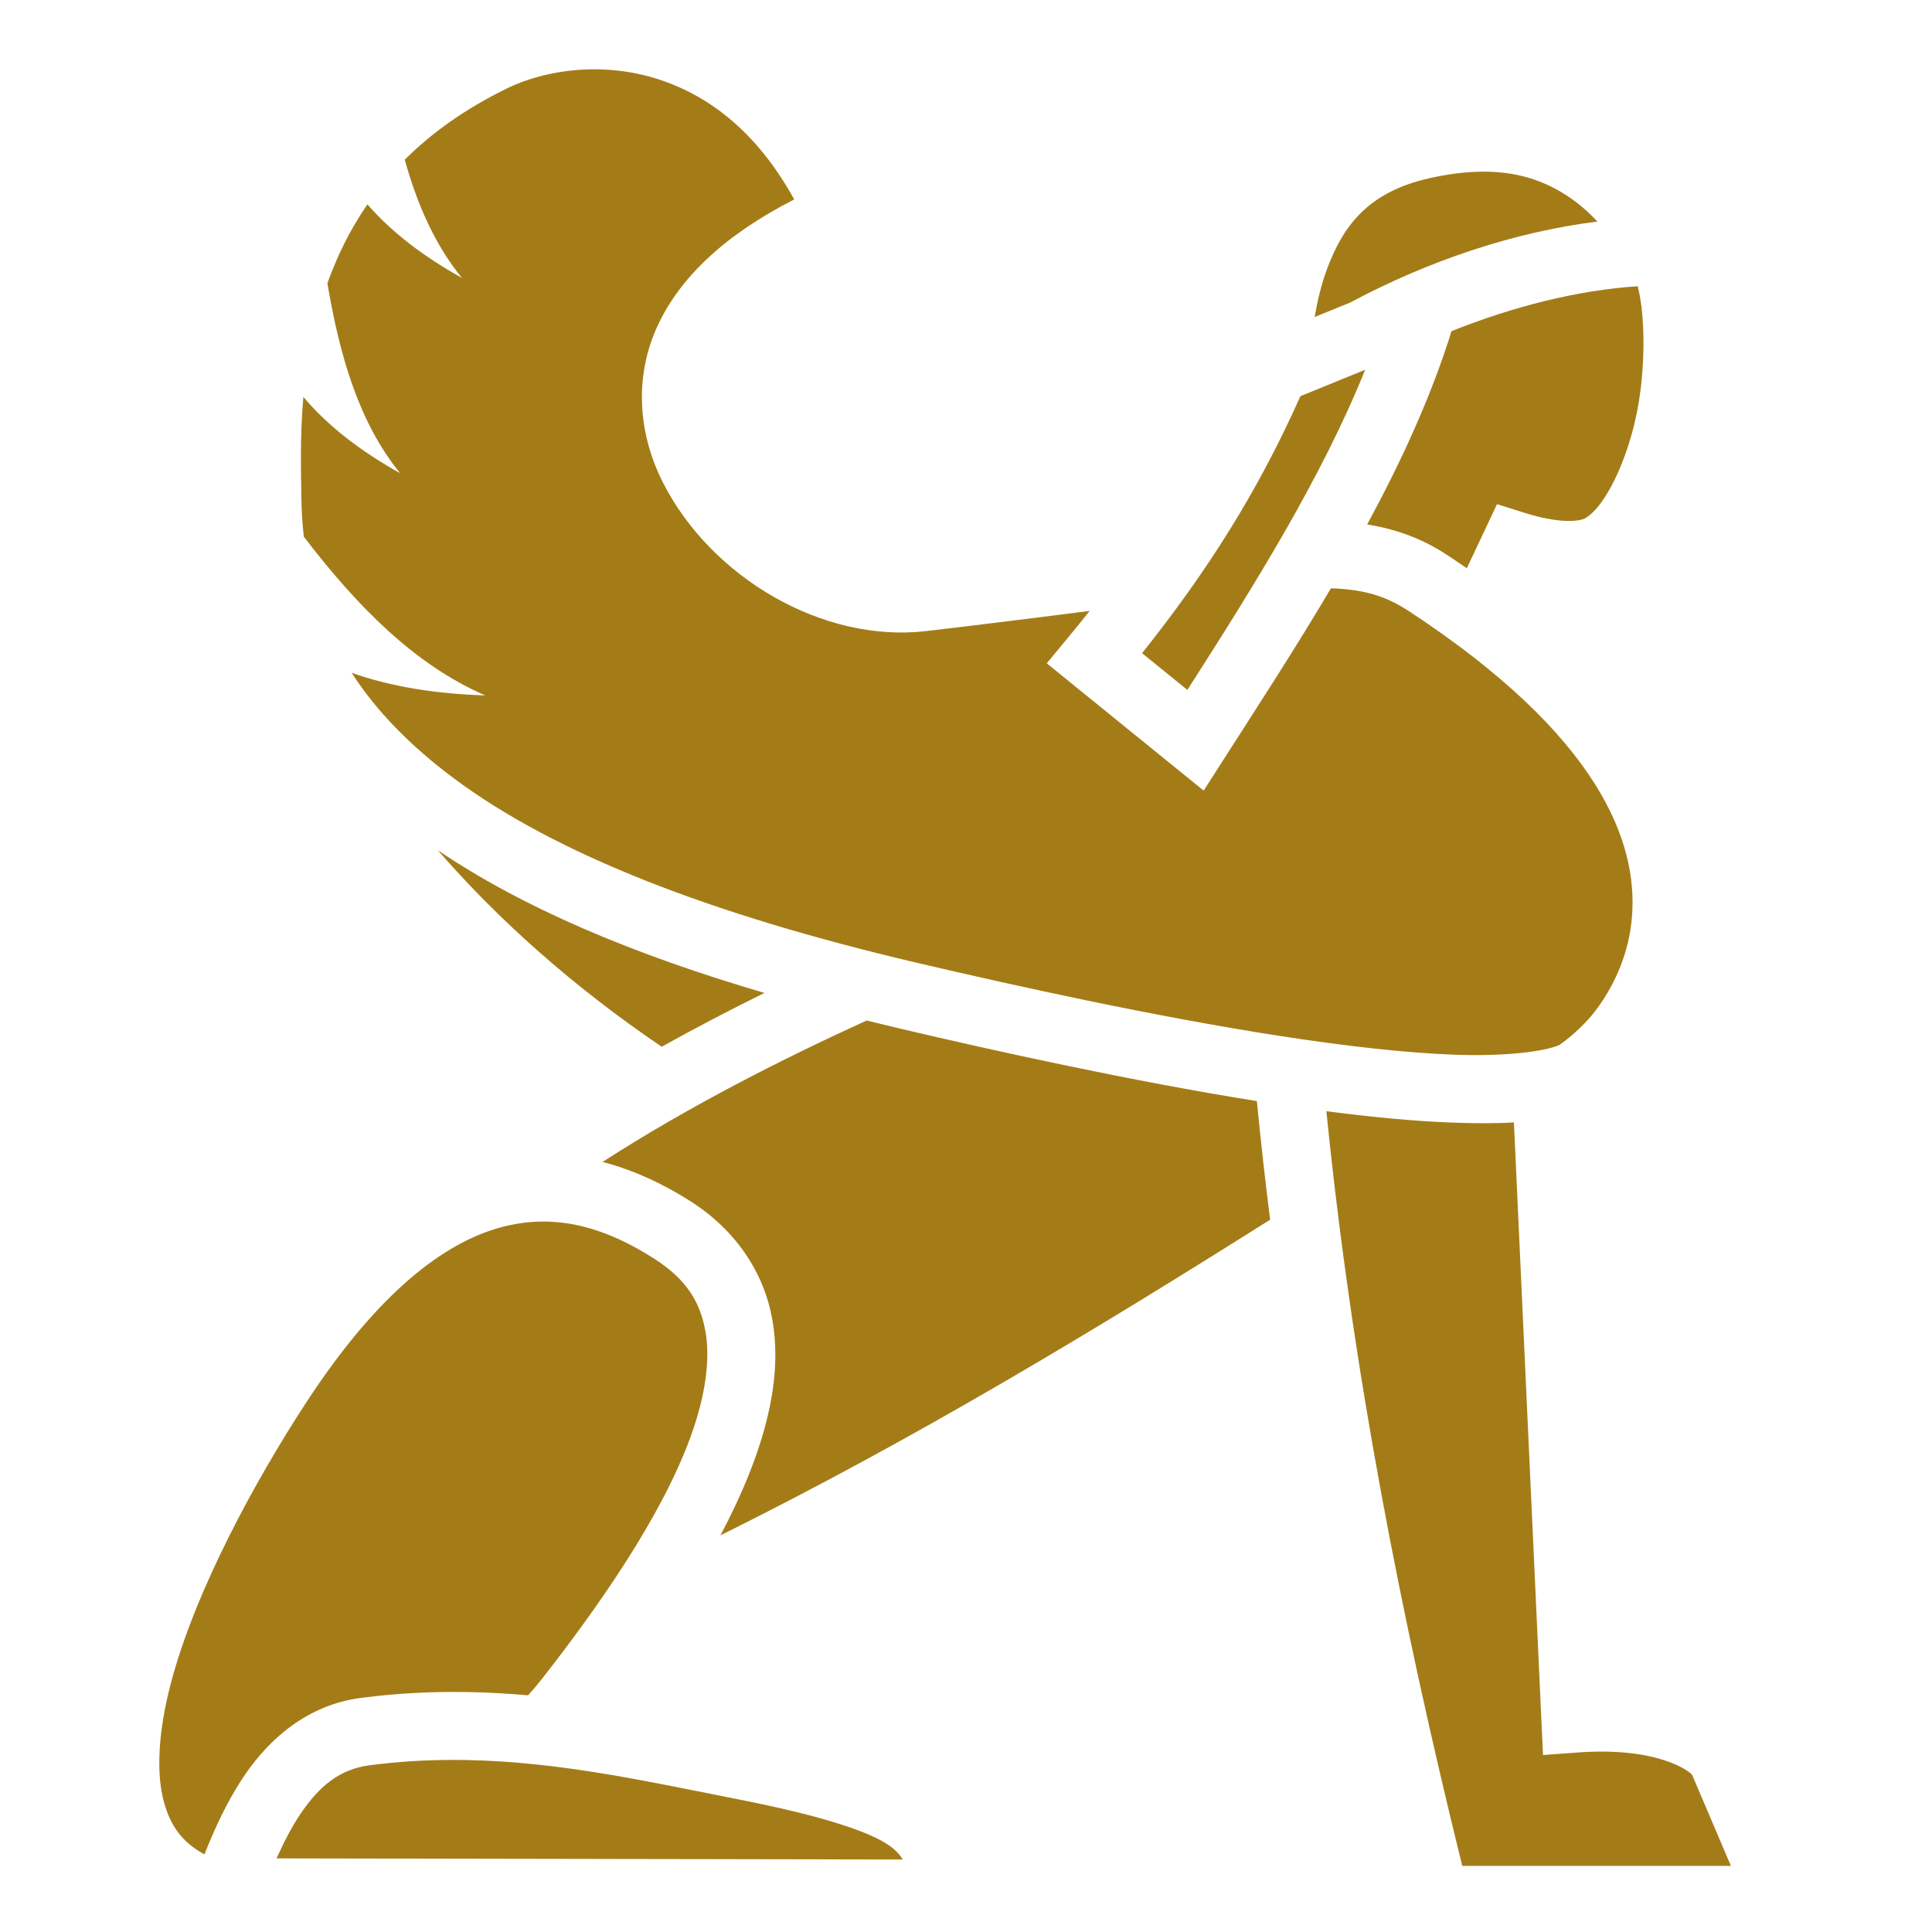
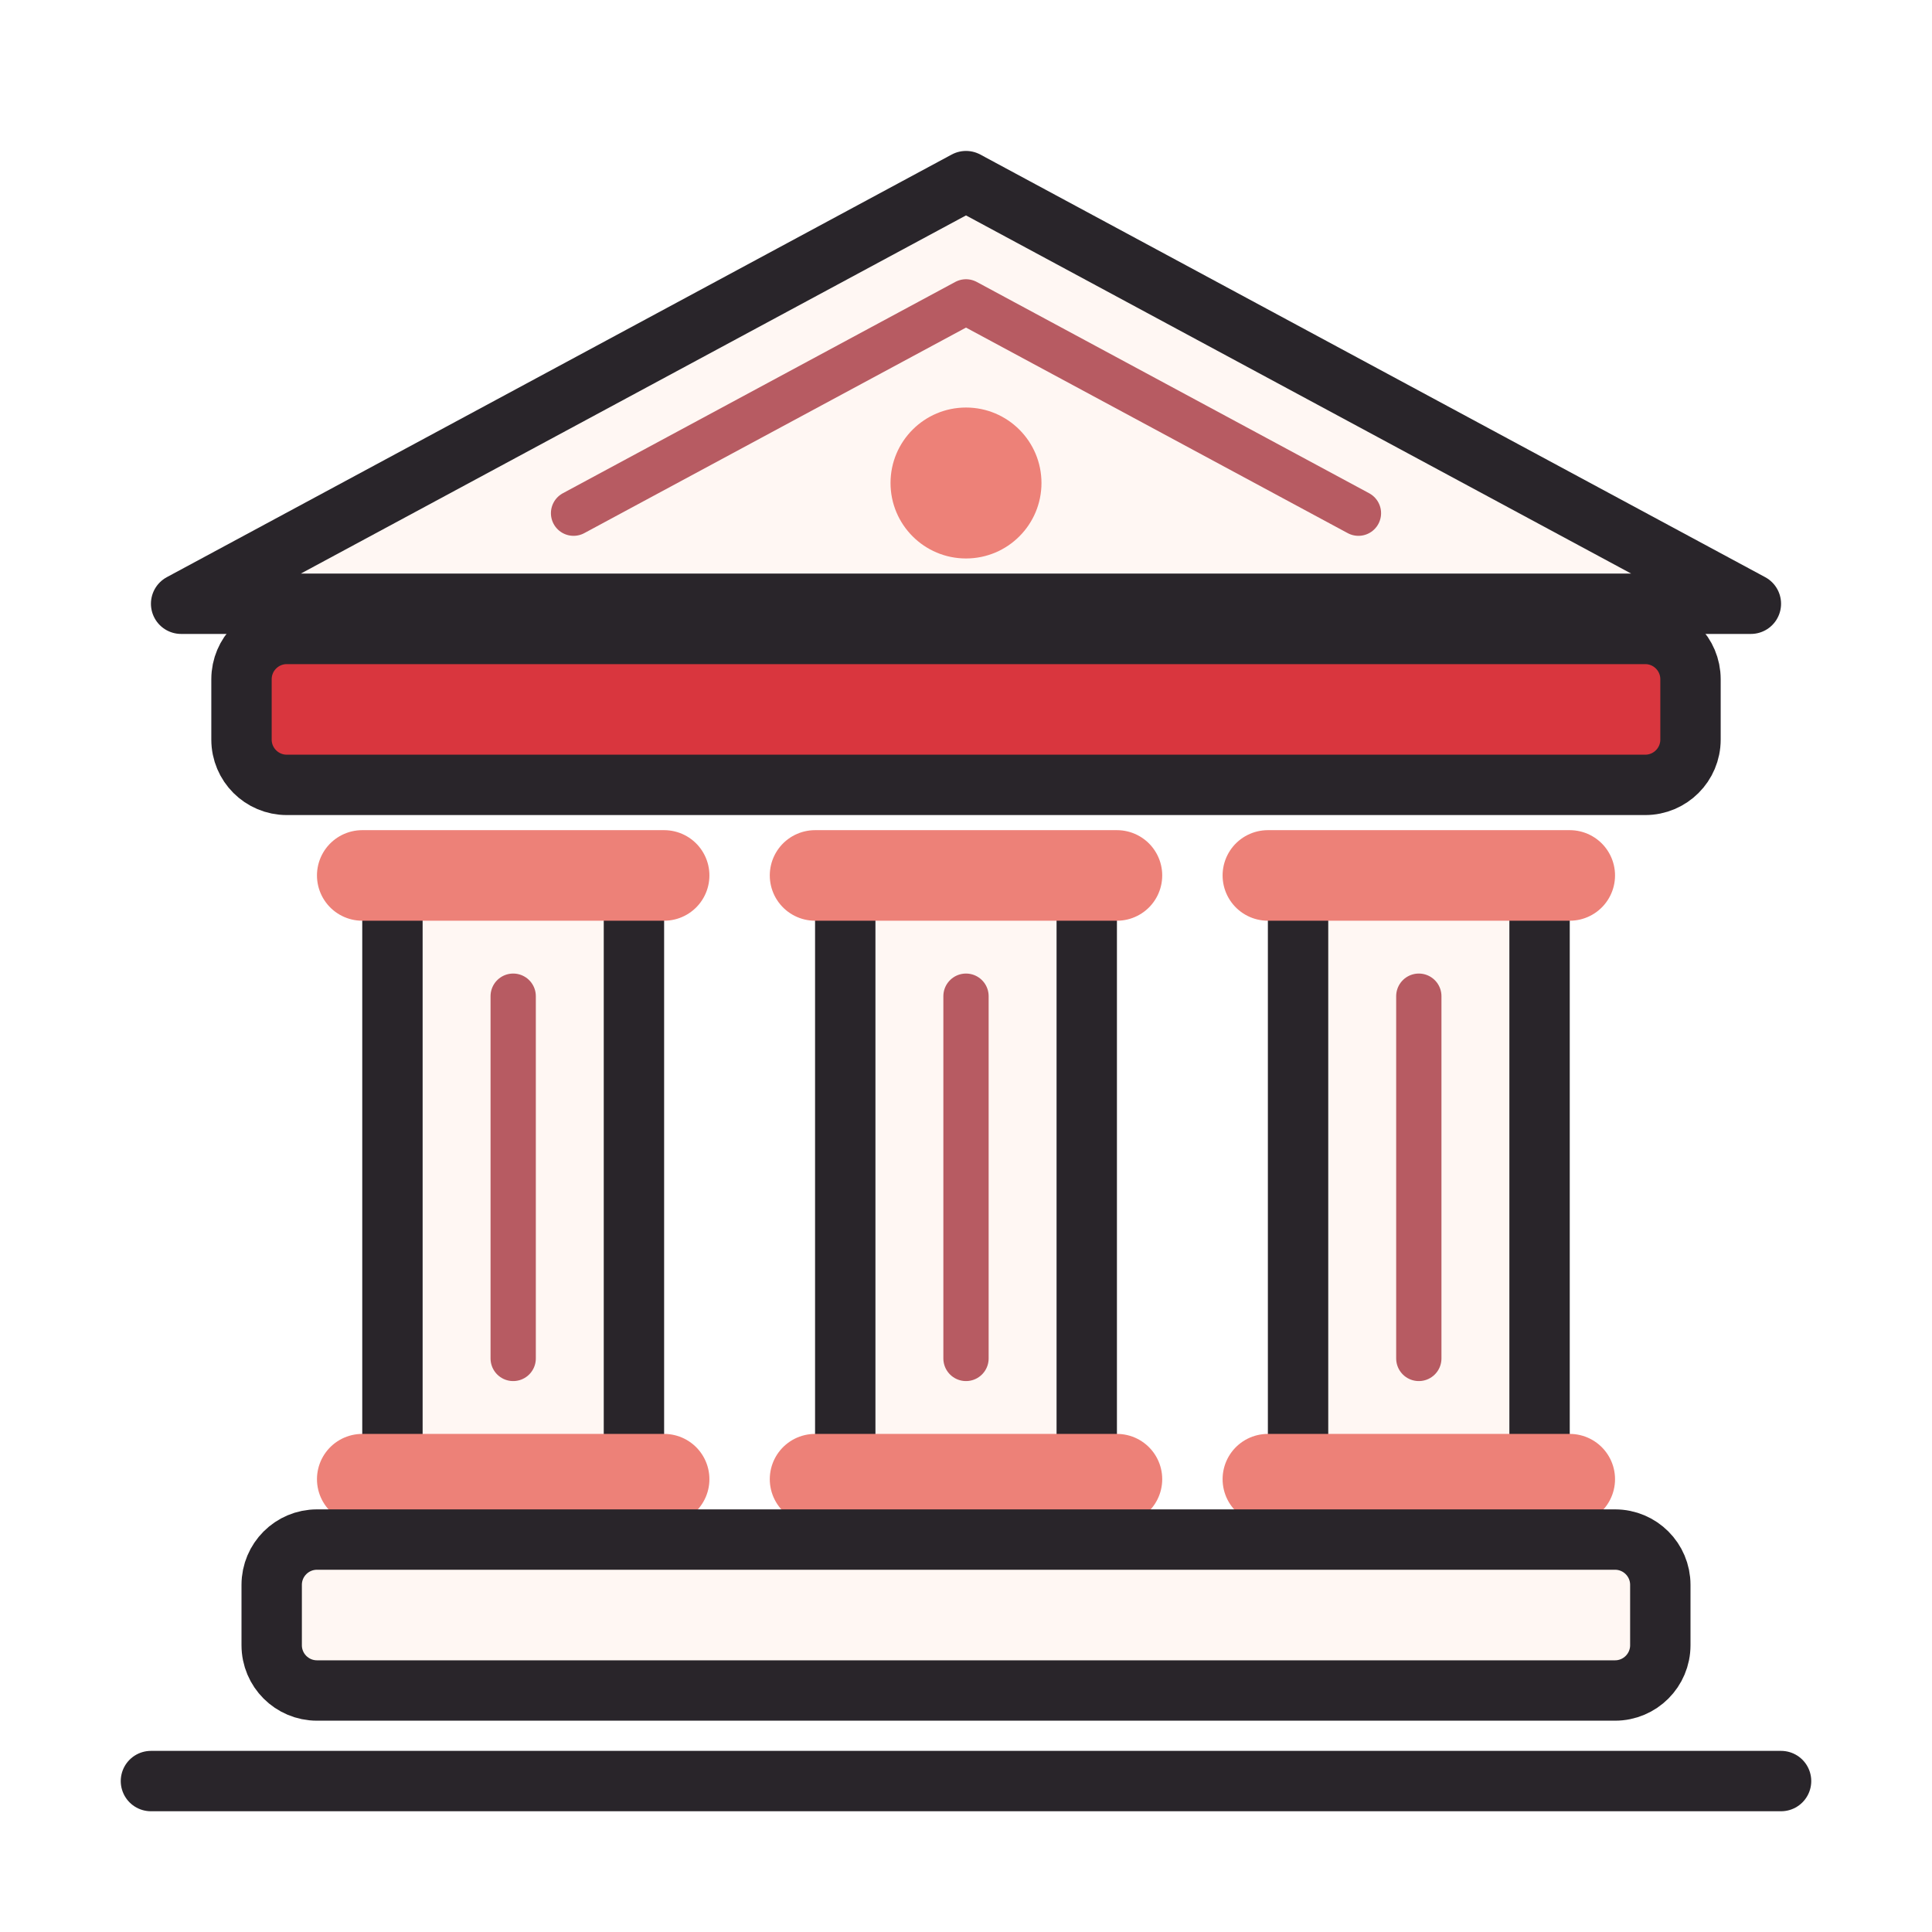
- <svg xmlns="http://www.w3.org/2000/svg" width="48" height="48" viewBox="0 0 512 512">
-   <path fill="#a47c17" d="M157.918 18.367c-8.917-.064-17.212 1.962-23.543 5.051c-11.24 5.484-20.096 11.911-27.113 18.904c3.28 11.769 7.948 22.497 15.144 31.326c-10.145-5.655-18.612-12.094-25.033-19.488c-4.668 6.765-8.07 13.823-10.611 20.9c3.235 19.179 8.356 36.941 19.283 50.348c-10.477-5.84-19.16-12.516-25.652-20.217c-.925 10.6-.609 19.891-.532 26.448a105 105 0 0 0 .657 10.6c13.981 18.246 29.227 33.875 48.068 42.052c-13.02-.402-24.89-2.3-35.387-5.977c6.518 10.102 15.463 19.273 26.96 27.864c26.948 20.14 68.23 36.175 122.849 48.974c25.607 6.001 62.512 14.174 96.15 19.383c16.82 2.605 32.834 4.46 46.012 4.963s23.742-.74 27.96-2.508c.214-.09 6.042-4.039 10.415-10.119s8.208-14.314 8.96-24.107c1.506-19.587-8.547-47.553-58.954-80.69c-6.05-3.977-11.59-5.844-20.84-6.174c-9.219 15.595-19.034 30.693-28.297 45.143l-5.432 8.473l-41.582-33.73l5.791-7.003a479 479 0 0 0 5.575-6.877c-12.556 1.595-26.407 3.35-43.301 5.332c-27.381 3.214-56.9-14.159-69.715-39.236c-6.407-12.539-8.059-27.902-1.223-42.219c5.95-12.46 17.68-23.617 35.952-32.928c-10.185-18.466-23.17-27.73-36.127-31.888c-5.51-1.768-11.084-2.561-16.434-2.6m234.78 27.121a53 53 0 0 0-1.981.057c-3.59.167-7.549.7-11.944 1.691c-16.172 3.649-22.844 12.548-27.14 24.17c-1.48 4.001-2.49 8.283-3.244 12.608l9.498-3.871c20.375-10.896 43.214-18.666 65.457-21.428c-2.403-2.547-5.175-5.035-8.551-7.164c-5.503-3.471-12.384-6.154-22.096-6.063zm41.318 30.371c-15.807 1.023-32.982 5.348-49.346 11.899c-5.445 17.47-13.343 34.595-22.354 51.226c7.947 1.3 14.748 3.858 21.123 8.05a290 290 0 0 1 5.284 3.56l8.006-16.989l7.494 2.362c8.542 2.69 14.213 2.383 16.011 1.299c5.7-3.437 12.507-17.943 14.498-33.657c.996-7.856 1.05-15.843.268-22.345a47 47 0 0 0-.984-5.405m-72.233 22.133l-17.156 6.992c-11.334 25.387-24.555 46.229-41.961 68.118l11.998 9.732c17.575-27.43 35.58-56.2 47.12-84.842zM116.02 225.31c16.018 18.444 35.768 36.085 59.335 52.093c9.136-5.101 18.304-9.864 27.233-14.261c-35.12-10.33-64.06-22.591-86.568-37.832m113.646 45.138c-21.982 10.011-47.187 22.765-69.982 37.475c8.338 2.179 16.164 5.88 23.263 10.396c12.355 7.862 19.613 19.266 21.744 31.475c2.132 12.208-.286 24.851-4.832 37.305c-2.42 6.633-5.485 13.26-8.947 19.79c51.623-25.596 99.141-54.305 145.688-83.656a1092 1092 0 0 1-3.516-31.437c-33.534-5.344-69.2-13.262-94.184-19.117a778 778 0 0 1-9.234-2.23zm121.838 24.032c6.847 68.199 19.675 133.82 36.01 200h71.193l-10.27-24.11c-.303-.574-8.443-7.54-30.308-5.943l-9.22.672l-7.704-167.65c-5.145.312-10.711.266-16.72.036c-10.056-.383-21.24-1.471-32.981-3.005M143.2 323.73c-3.497.07-7.066.58-10.728 1.594c-14.65 4.053-32.056 16.904-51.194 46.156c-13.494 20.627-29.615 50.071-36.076 74.899c-3.23 12.414-3.902 23.516-1.71 31.34c1.715 6.126 4.725 10.48 10.685 13.705c2.625-6.57 5.954-14.105 10.744-21.11C71.47 460.74 81.53 451.817 95.6 449.97c9.753-1.282 19.206-1.72 28.38-1.559c5.416.095 10.733.403 15.96.863a70 70 0 0 0 3.384-3.974c14.898-18.974 31.876-43.138 39.627-64.373c3.876-10.618 5.356-20.318 4.008-28.037c-1.348-7.72-4.947-13.829-13.676-19.383c-9.745-6.201-19.589-9.982-30.082-9.776zm-22.66 142.665c-7.39-.016-14.91.41-22.594 1.42c-8.01 1.052-13.33 5.588-18.166 12.66c-2.458 3.595-4.575 7.753-6.478 12.015l165.947.297c-.742-1.223-1.707-2.334-3.389-3.562c-4.65-3.398-16.413-7.698-39.644-12.264c-23.574-4.633-47.304-10.058-72.516-10.533a184 184 0 0 0-3.16-.033" />
+ <svg xmlns="http://www.w3.org/2000/svg" width="48" height="48" viewBox="0 0 64 64">
+   <g fill="none" stroke="#29252a" stroke-width="2" stroke-linecap="round" stroke-linejoin="round">
+     <path d="M6 20L32 6l26 14Z" fill="#fff7f3" />
+     <path d="M19 17l13-7 13 7" stroke="#b75b62" stroke-width="1.5" />
+     <circle cx="32" cy="16" r="2.5" fill="#ed8178" stroke="none" />
+     <rect x="8" y="21" width="48" height="5" rx="1.5" fill="#d9363e" />
+     <path d="M13 29h8v20h-8ZM28 29h8v20h-8ZM43 29h8v20h-8Z" fill="#fff7f3" />
+     <path d="M17 33v12m15-12v12m15-12v12" stroke="#b75b62" stroke-width="1.5" />
+     <path d="M12 29h10m5 0h10m5 0h10M12 49h10m5 0h10m5 0h10" stroke="#ed8178" stroke-width="3" />
+     <rect x="9" y="51" width="46" height="5" rx="1.5" fill="#fff7f3" />
+     <path d="M5 59h54" />
+   </g>
</svg>
